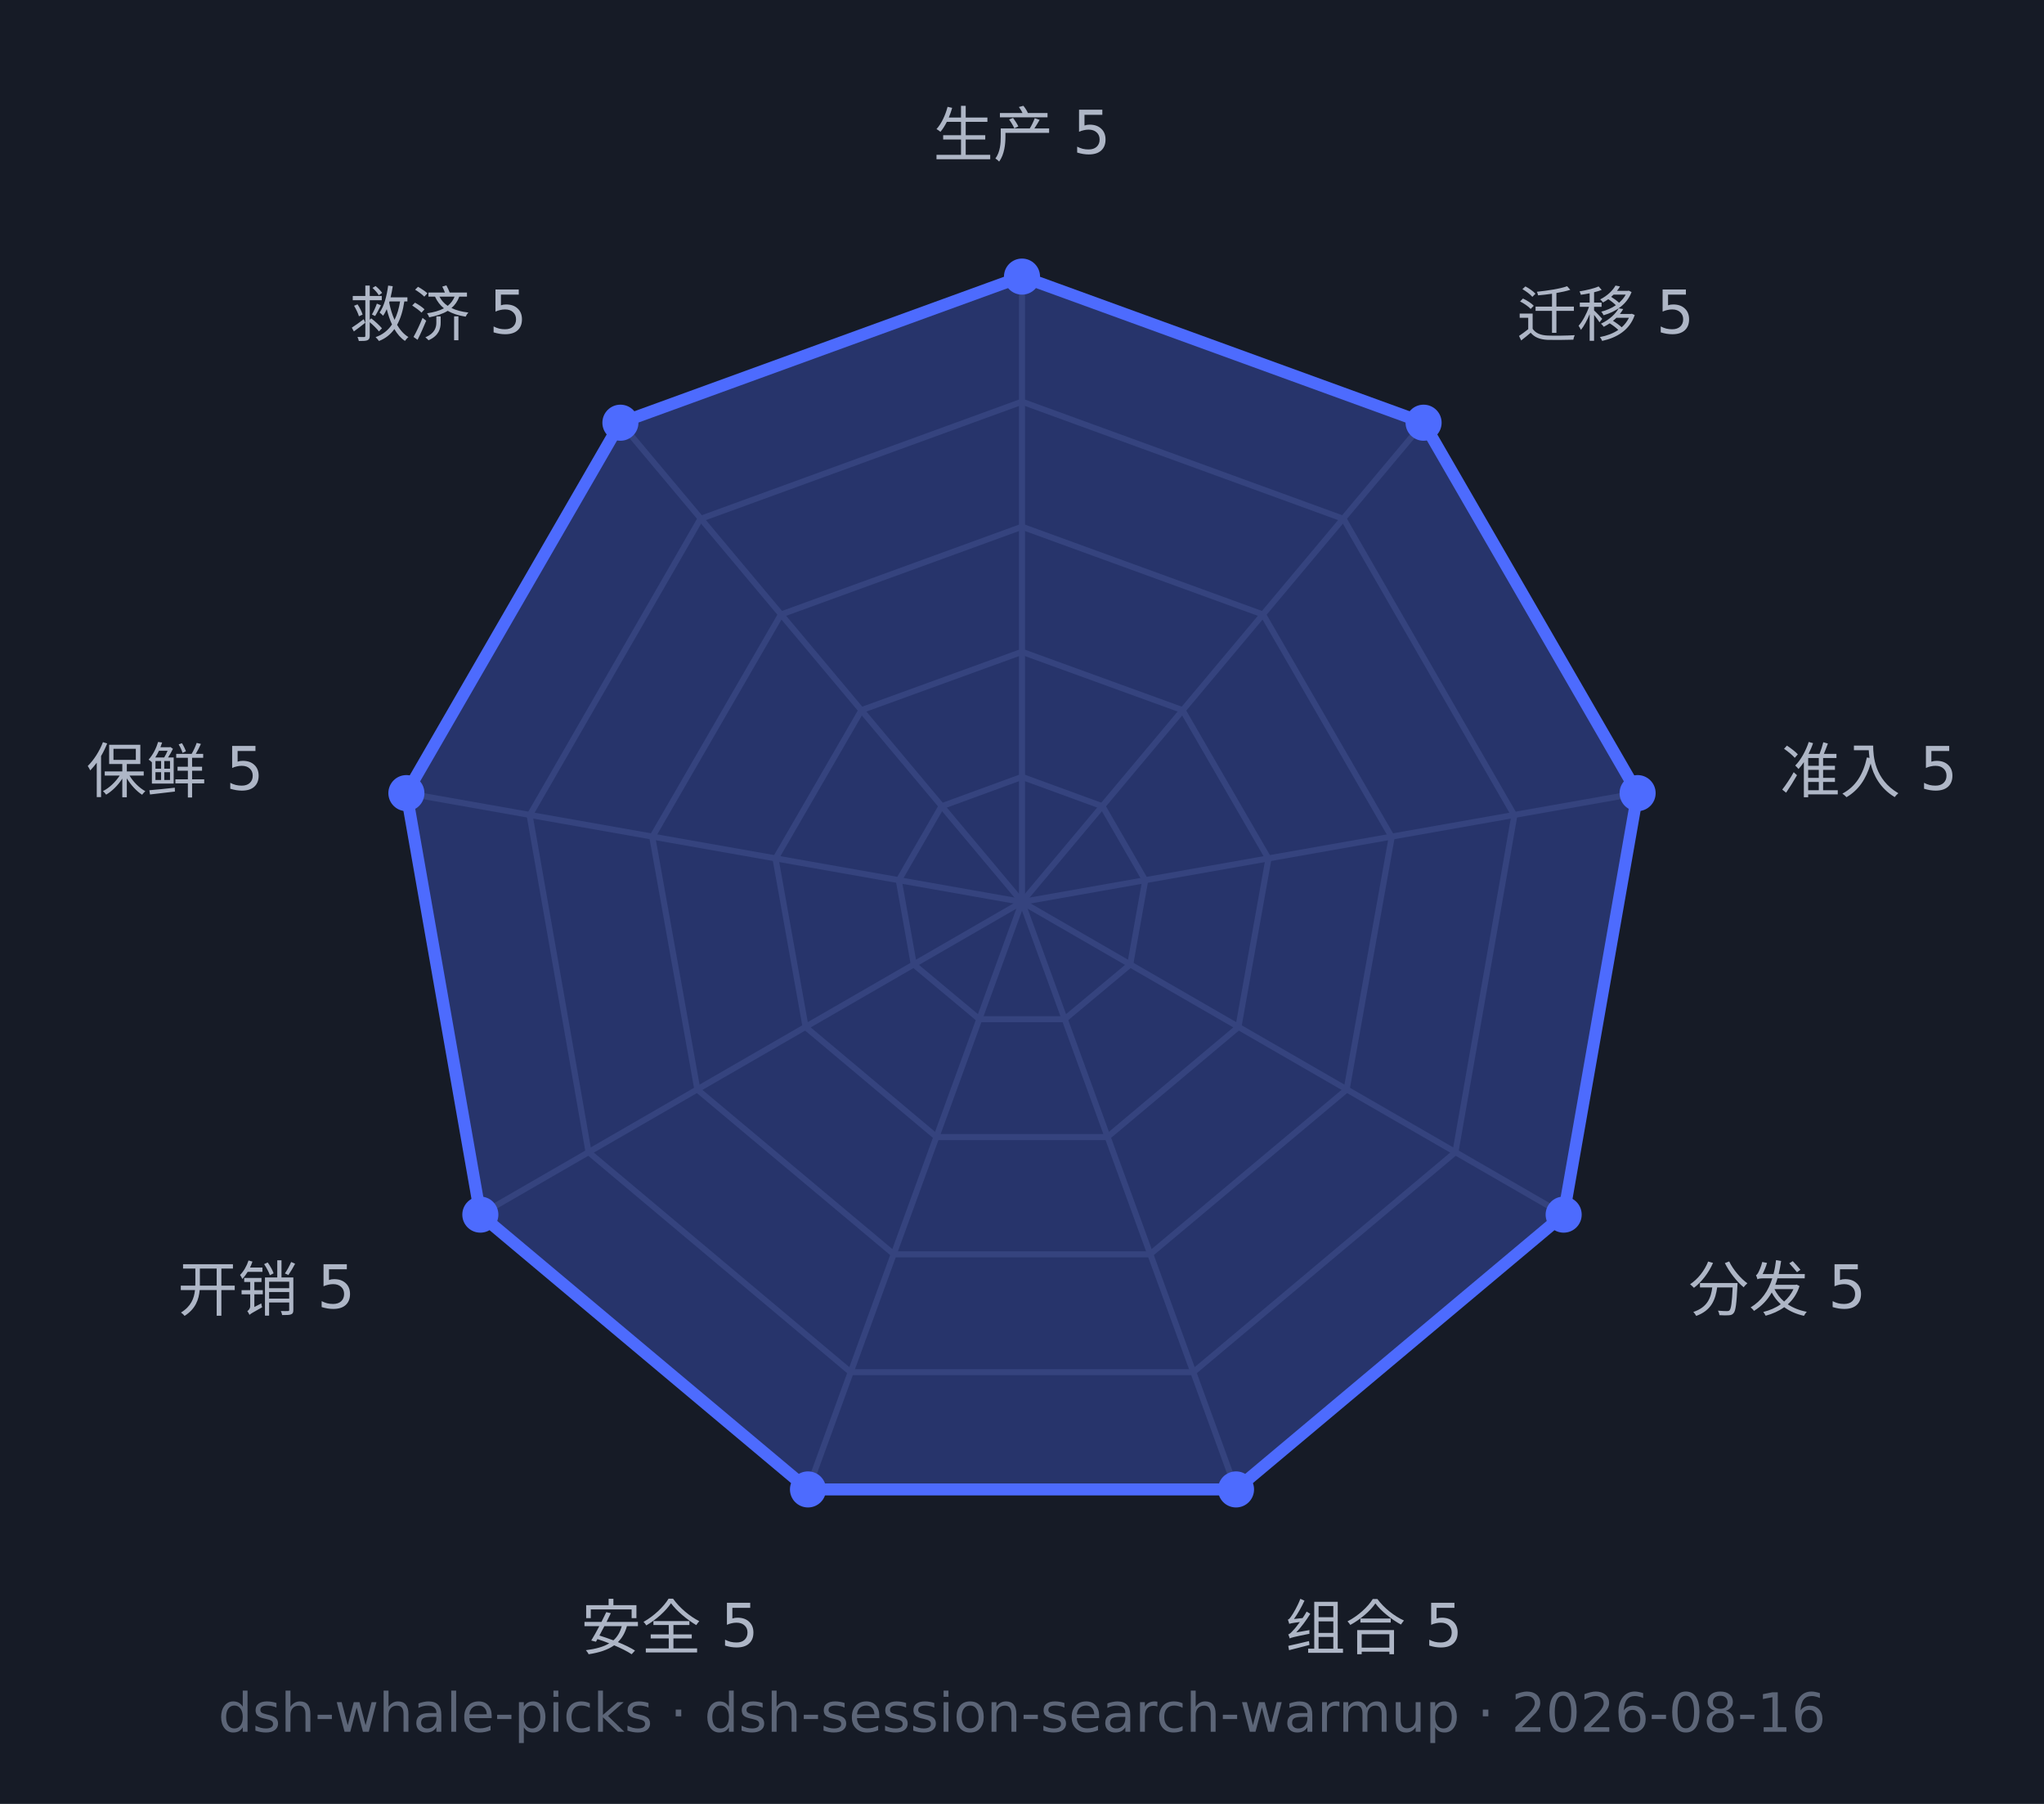
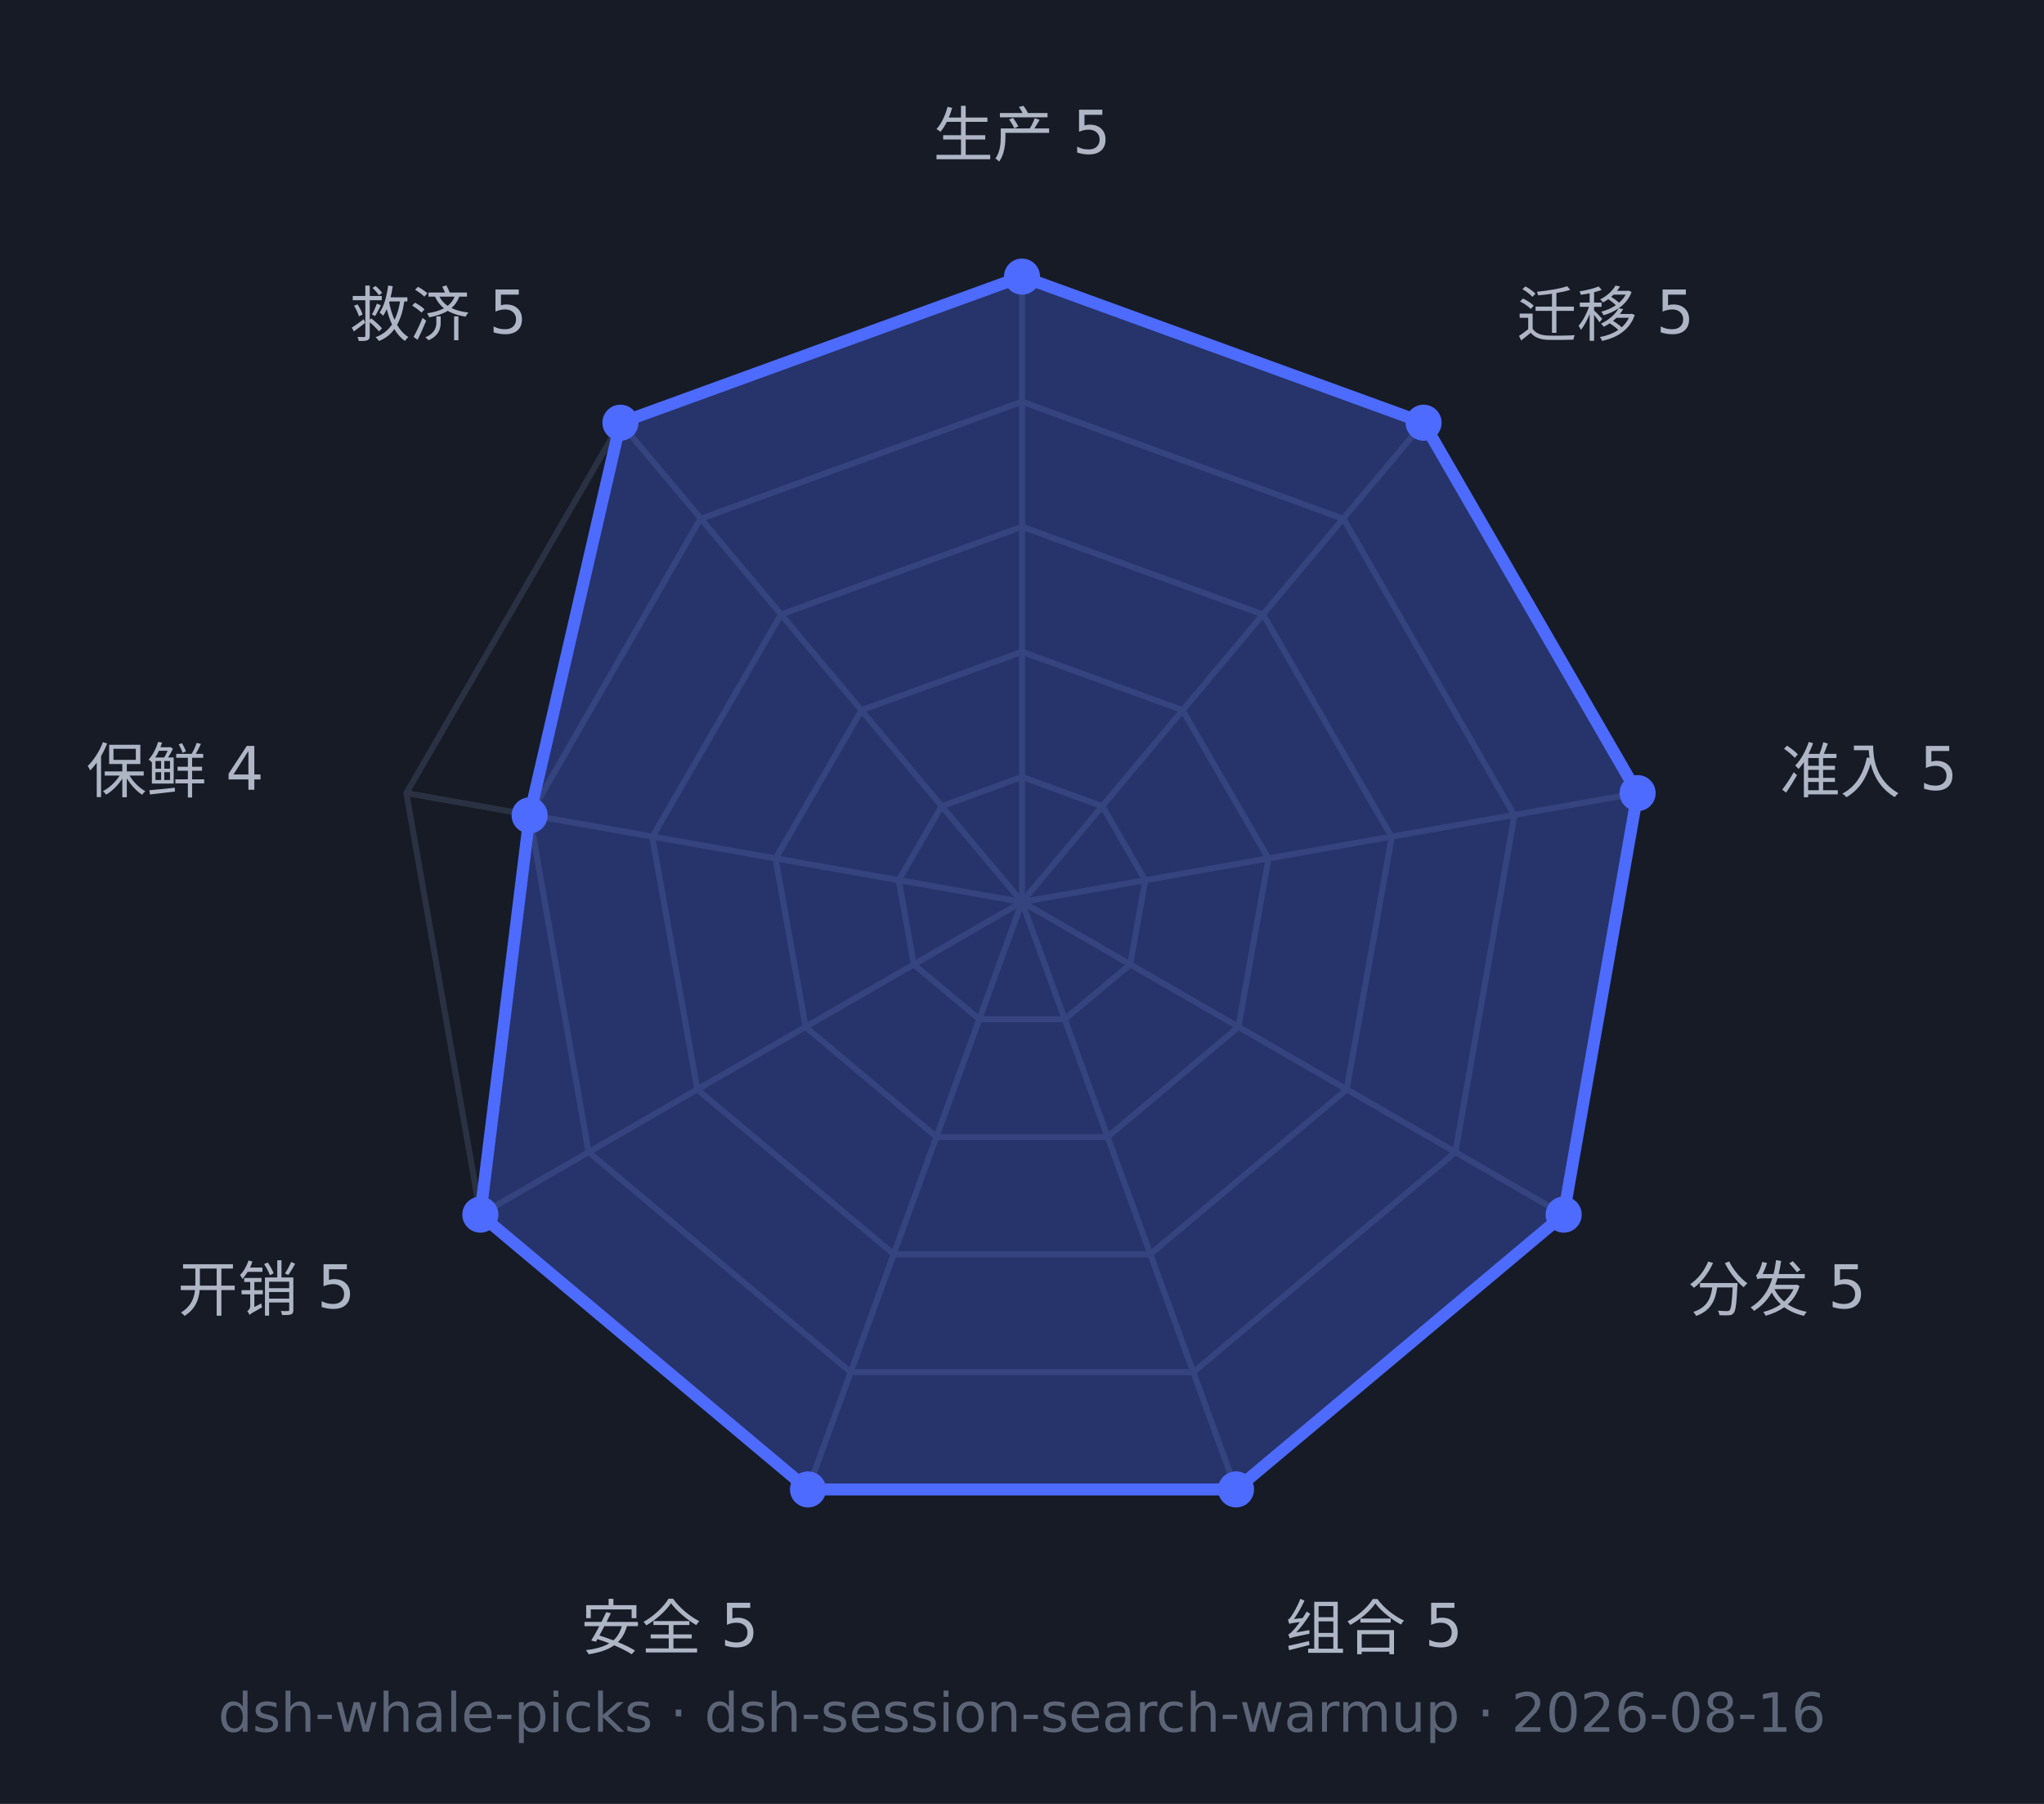
<svg xmlns="http://www.w3.org/2000/svg" width="340" height="300" viewBox="0 0 340 300" role="img" aria-label="dsh-session-search-warmup nine-goal radar">
  <rect width="340" height="300" fill="#161b26" />
  <polygon points="170.0,129.2 183.4,134.1 190.5,146.4 188.0,160.4 177.1,169.5 162.9,169.5 152.0,160.4 149.5,146.4 156.6,134.1" fill="none" stroke="#2a3142" stroke-width="1" />
  <polygon points="170.0,108.4 196.7,118.1 211.0,142.8 206.0,170.8 184.2,189.1 155.8,189.1 134.0,170.8 129.0,142.8 143.3,118.1" fill="none" stroke="#2a3142" stroke-width="1" />
  <polygon points="170.0,87.6 210.1,102.2 231.5,139.2 224.0,181.2 191.3,208.6 148.7,208.6 116.0,181.2 108.5,139.2 129.9,102.2" fill="none" stroke="#2a3142" stroke-width="1" />
  <polygon points="170.0,66.8 223.5,86.3 251.9,135.6 242.1,191.6 198.5,228.2 141.5,228.2 97.9,191.6 88.1,135.6 116.5,86.3" fill="none" stroke="#2a3142" stroke-width="1" />
  <polygon points="170.0,46.0 236.8,70.3 272.4,131.9 260.1,202.0 205.6,247.7 134.4,247.7 79.9,202.0 67.6,131.9 103.2,70.3" fill="none" stroke="#2a3142" stroke-width="1" />
  <line x1="170" y1="150" x2="170.0" y2="46.0" stroke="#2a3142" stroke-width="1" />
  <line x1="170" y1="150" x2="236.8" y2="70.3" stroke="#2a3142" stroke-width="1" />
  <line x1="170" y1="150" x2="272.4" y2="131.9" stroke="#2a3142" stroke-width="1" />
  <line x1="170" y1="150" x2="260.1" y2="202.0" stroke="#2a3142" stroke-width="1" />
  <line x1="170" y1="150" x2="205.6" y2="247.7" stroke="#2a3142" stroke-width="1" />
  <line x1="170" y1="150" x2="134.4" y2="247.7" stroke="#2a3142" stroke-width="1" />
  <line x1="170" y1="150" x2="79.9" y2="202.0" stroke="#2a3142" stroke-width="1" />
  <line x1="170" y1="150" x2="67.6" y2="131.9" stroke="#2a3142" stroke-width="1" />
  <line x1="170" y1="150" x2="103.2" y2="70.3" stroke="#2a3142" stroke-width="1" />
-   <polygon points="170.0,46.0 236.8,70.3 272.4,131.9 260.1,202.0 205.6,247.7 134.4,247.7 79.9,202.0 67.6,131.9 103.2,70.3" fill="rgba(77,107,254,0.32)" stroke="#4D6BFE" stroke-width="2" />
+   <polygon points="170.0,46.0 236.8,70.3 272.4,131.9 260.1,202.0 205.6,247.7 134.4,247.7 79.9,202.0 88.1,135.6 103.2,70.3" fill="rgba(77,107,254,0.32)" stroke="#4D6BFE" stroke-width="2" />
  <circle cx="170.0" cy="46.0" r="3" fill="#4D6BFE" />
  <circle cx="236.8" cy="70.3" r="3" fill="#4D6BFE" />
  <circle cx="272.4" cy="131.9" r="3" fill="#4D6BFE" />
  <circle cx="260.1" cy="202.0" r="3" fill="#4D6BFE" />
  <circle cx="205.6" cy="247.7" r="3" fill="#4D6BFE" />
  <circle cx="134.4" cy="247.7" r="3" fill="#4D6BFE" />
  <circle cx="79.9" cy="202.0" r="3" fill="#4D6BFE" />
-   <circle cx="67.6" cy="131.9" r="3" fill="#4D6BFE" />
+   <circle cx="88.1" cy="135.6" r="3" fill="#4D6BFE" />
  <circle cx="103.2" cy="70.3" r="3" fill="#4D6BFE" />
  <text x="170.0" y="26.0" fill="#aeb6c6" font-family="Verdana,DejaVu Sans,sans-serif" font-size="10" text-anchor="middle">生产 5</text>
  <text x="252.3" y="55.9" fill="#aeb6c6" font-family="Verdana,DejaVu Sans,sans-serif" font-size="10" text-anchor="start">迁移 5</text>
  <text x="296.1" y="131.8" fill="#aeb6c6" font-family="Verdana,DejaVu Sans,sans-serif" font-size="10" text-anchor="start">准入 5</text>
  <text x="280.9" y="218.0" fill="#aeb6c6" font-family="Verdana,DejaVu Sans,sans-serif" font-size="10" text-anchor="start">分发 5</text>
  <text x="213.8" y="274.3" fill="#aeb6c6" font-family="Verdana,DejaVu Sans,sans-serif" font-size="10" text-anchor="start">组合 5</text>
  <text x="126.2" y="274.3" fill="#aeb6c6" font-family="Verdana,DejaVu Sans,sans-serif" font-size="10" text-anchor="end">安全 5</text>
  <text x="59.1" y="218.0" fill="#aeb6c6" font-family="Verdana,DejaVu Sans,sans-serif" font-size="10" text-anchor="end">开销 5</text>
-   <text x="43.9" y="131.8" fill="#aeb6c6" font-family="Verdana,DejaVu Sans,sans-serif" font-size="10" text-anchor="end">保鲜 5</text>
+   <text x="43.9" y="131.8" fill="#aeb6c6" font-family="Verdana,DejaVu Sans,sans-serif" font-size="10" text-anchor="end">保鲜 4</text>
  <text x="87.7" y="55.9" fill="#aeb6c6" font-family="Verdana,DejaVu Sans,sans-serif" font-size="10" text-anchor="end">救济 5</text>
  <text x="170" y="288" fill="#5c6577" font-family="Verdana,DejaVu Sans,sans-serif" font-size="9" text-anchor="middle">dsh-whale-picks · dsh-session-search-warmup · 2026-08-16</text>
</svg>
